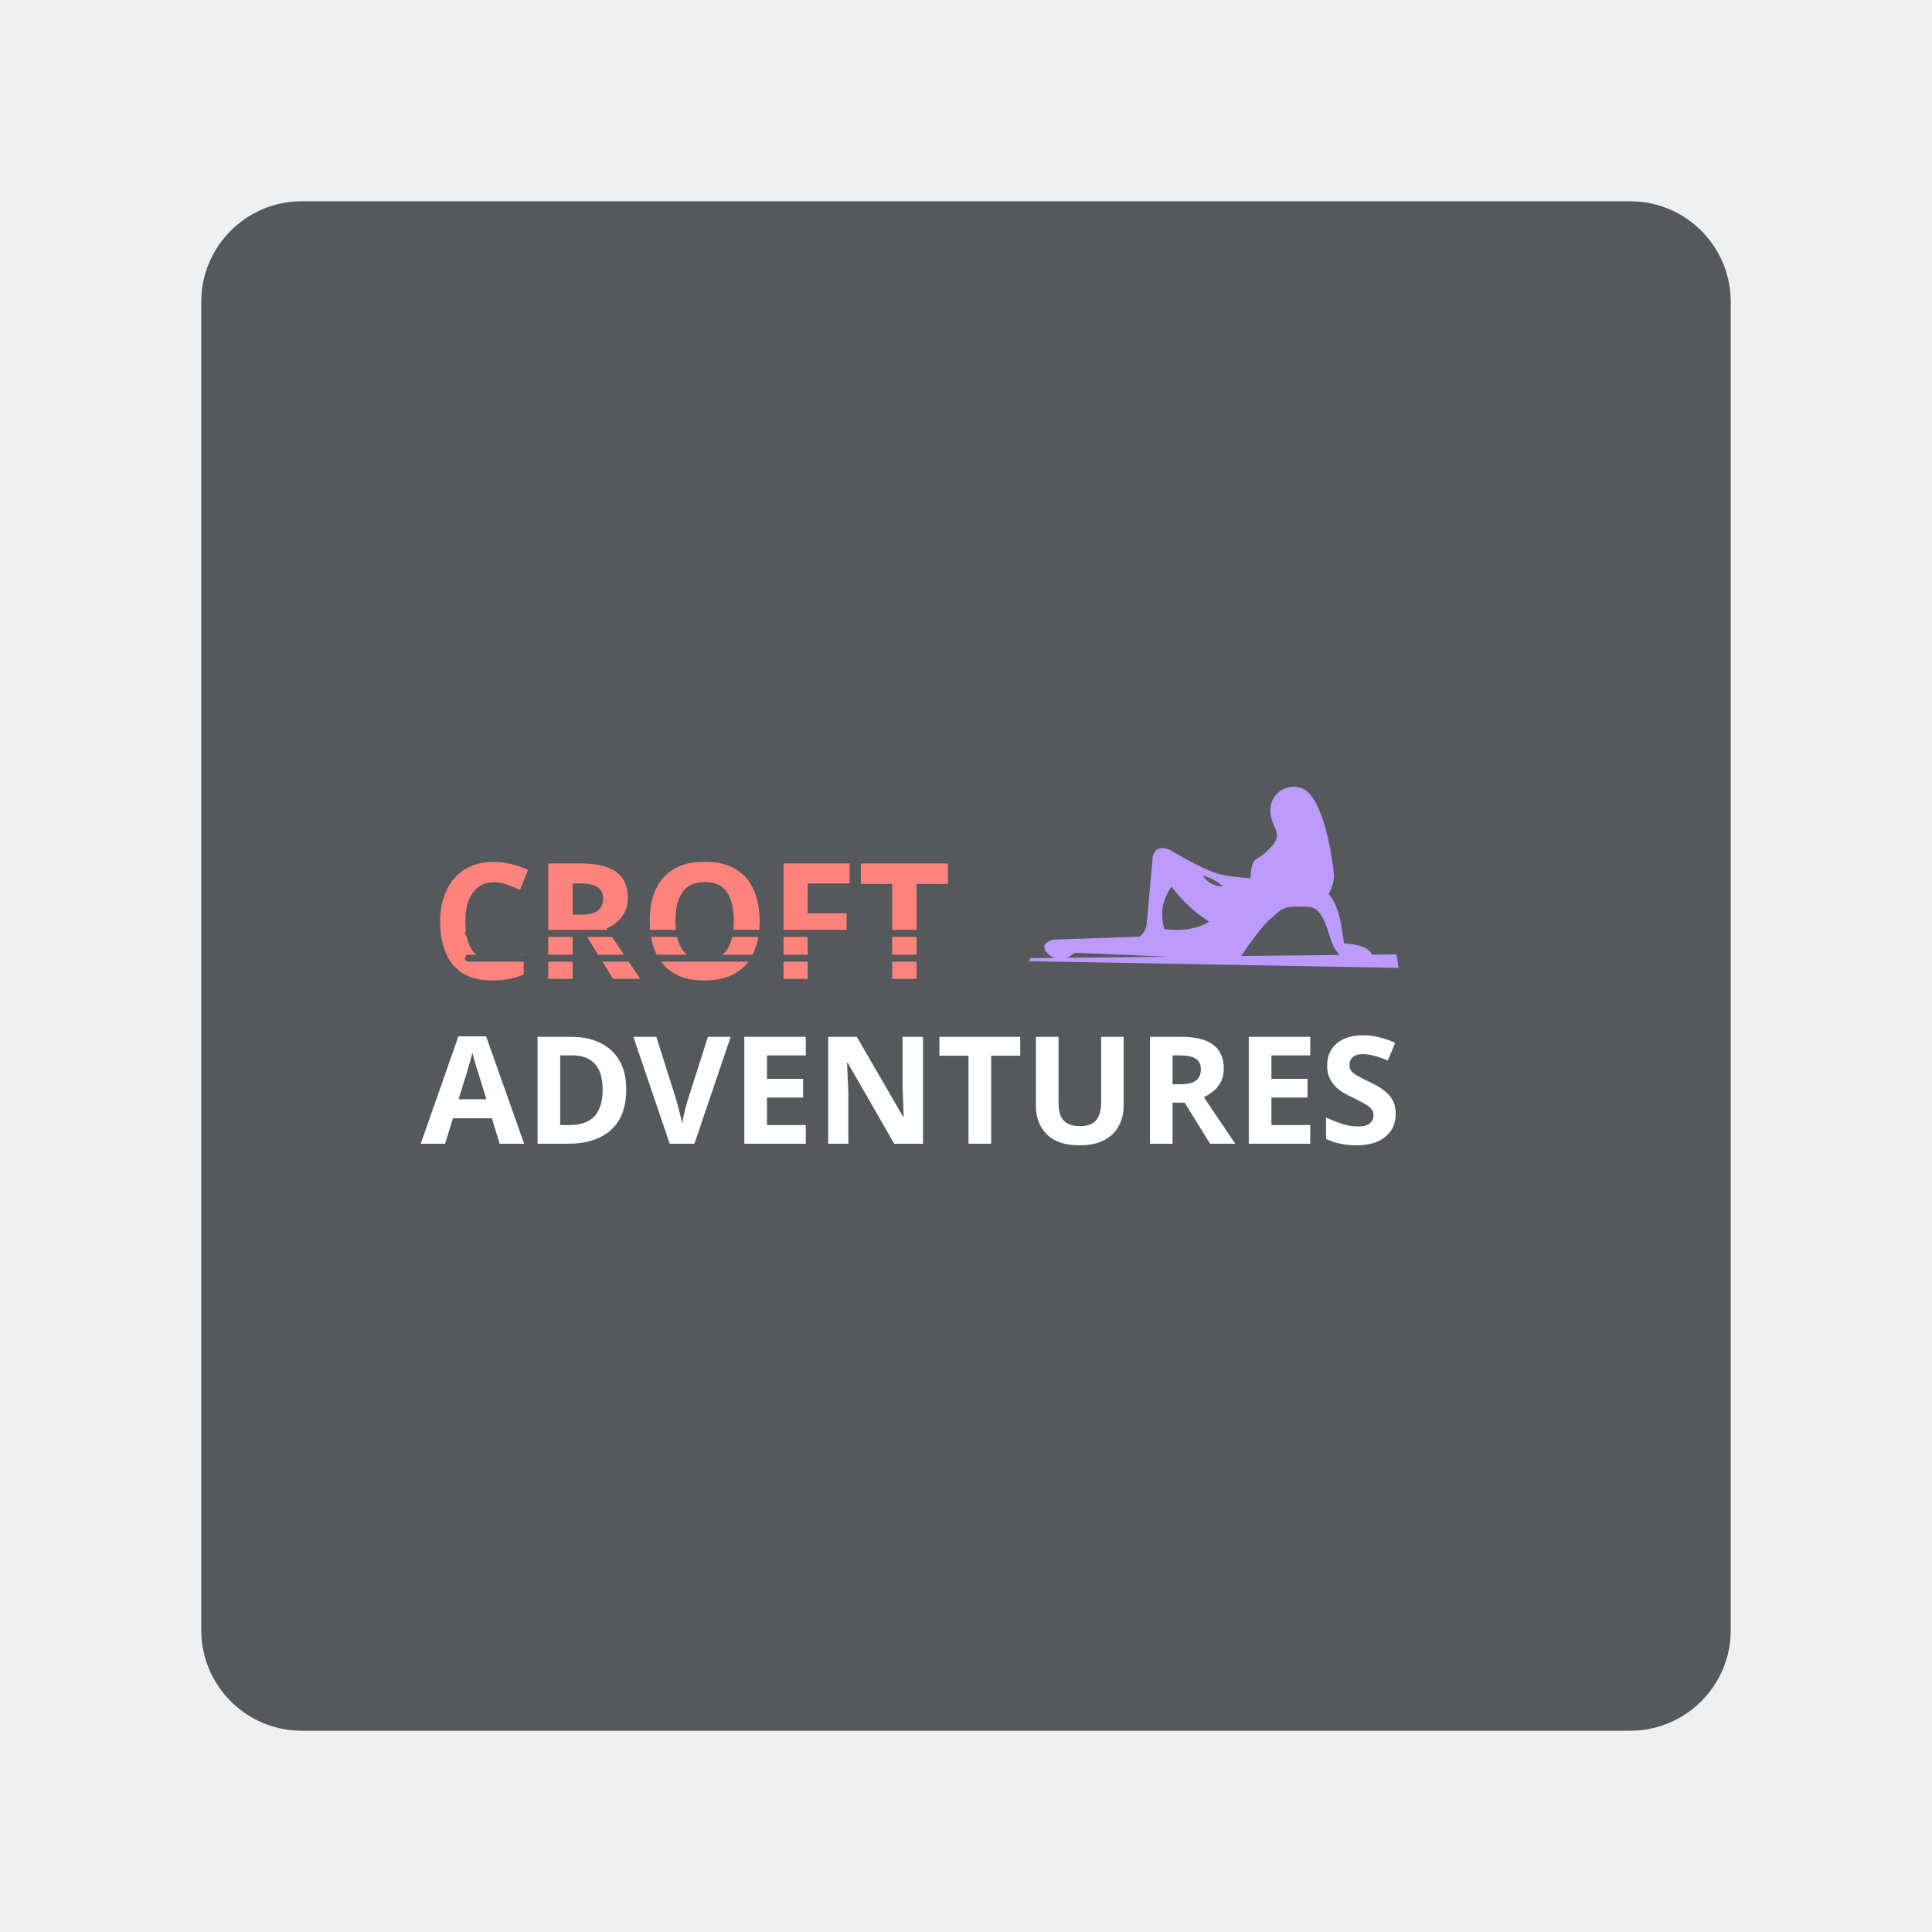
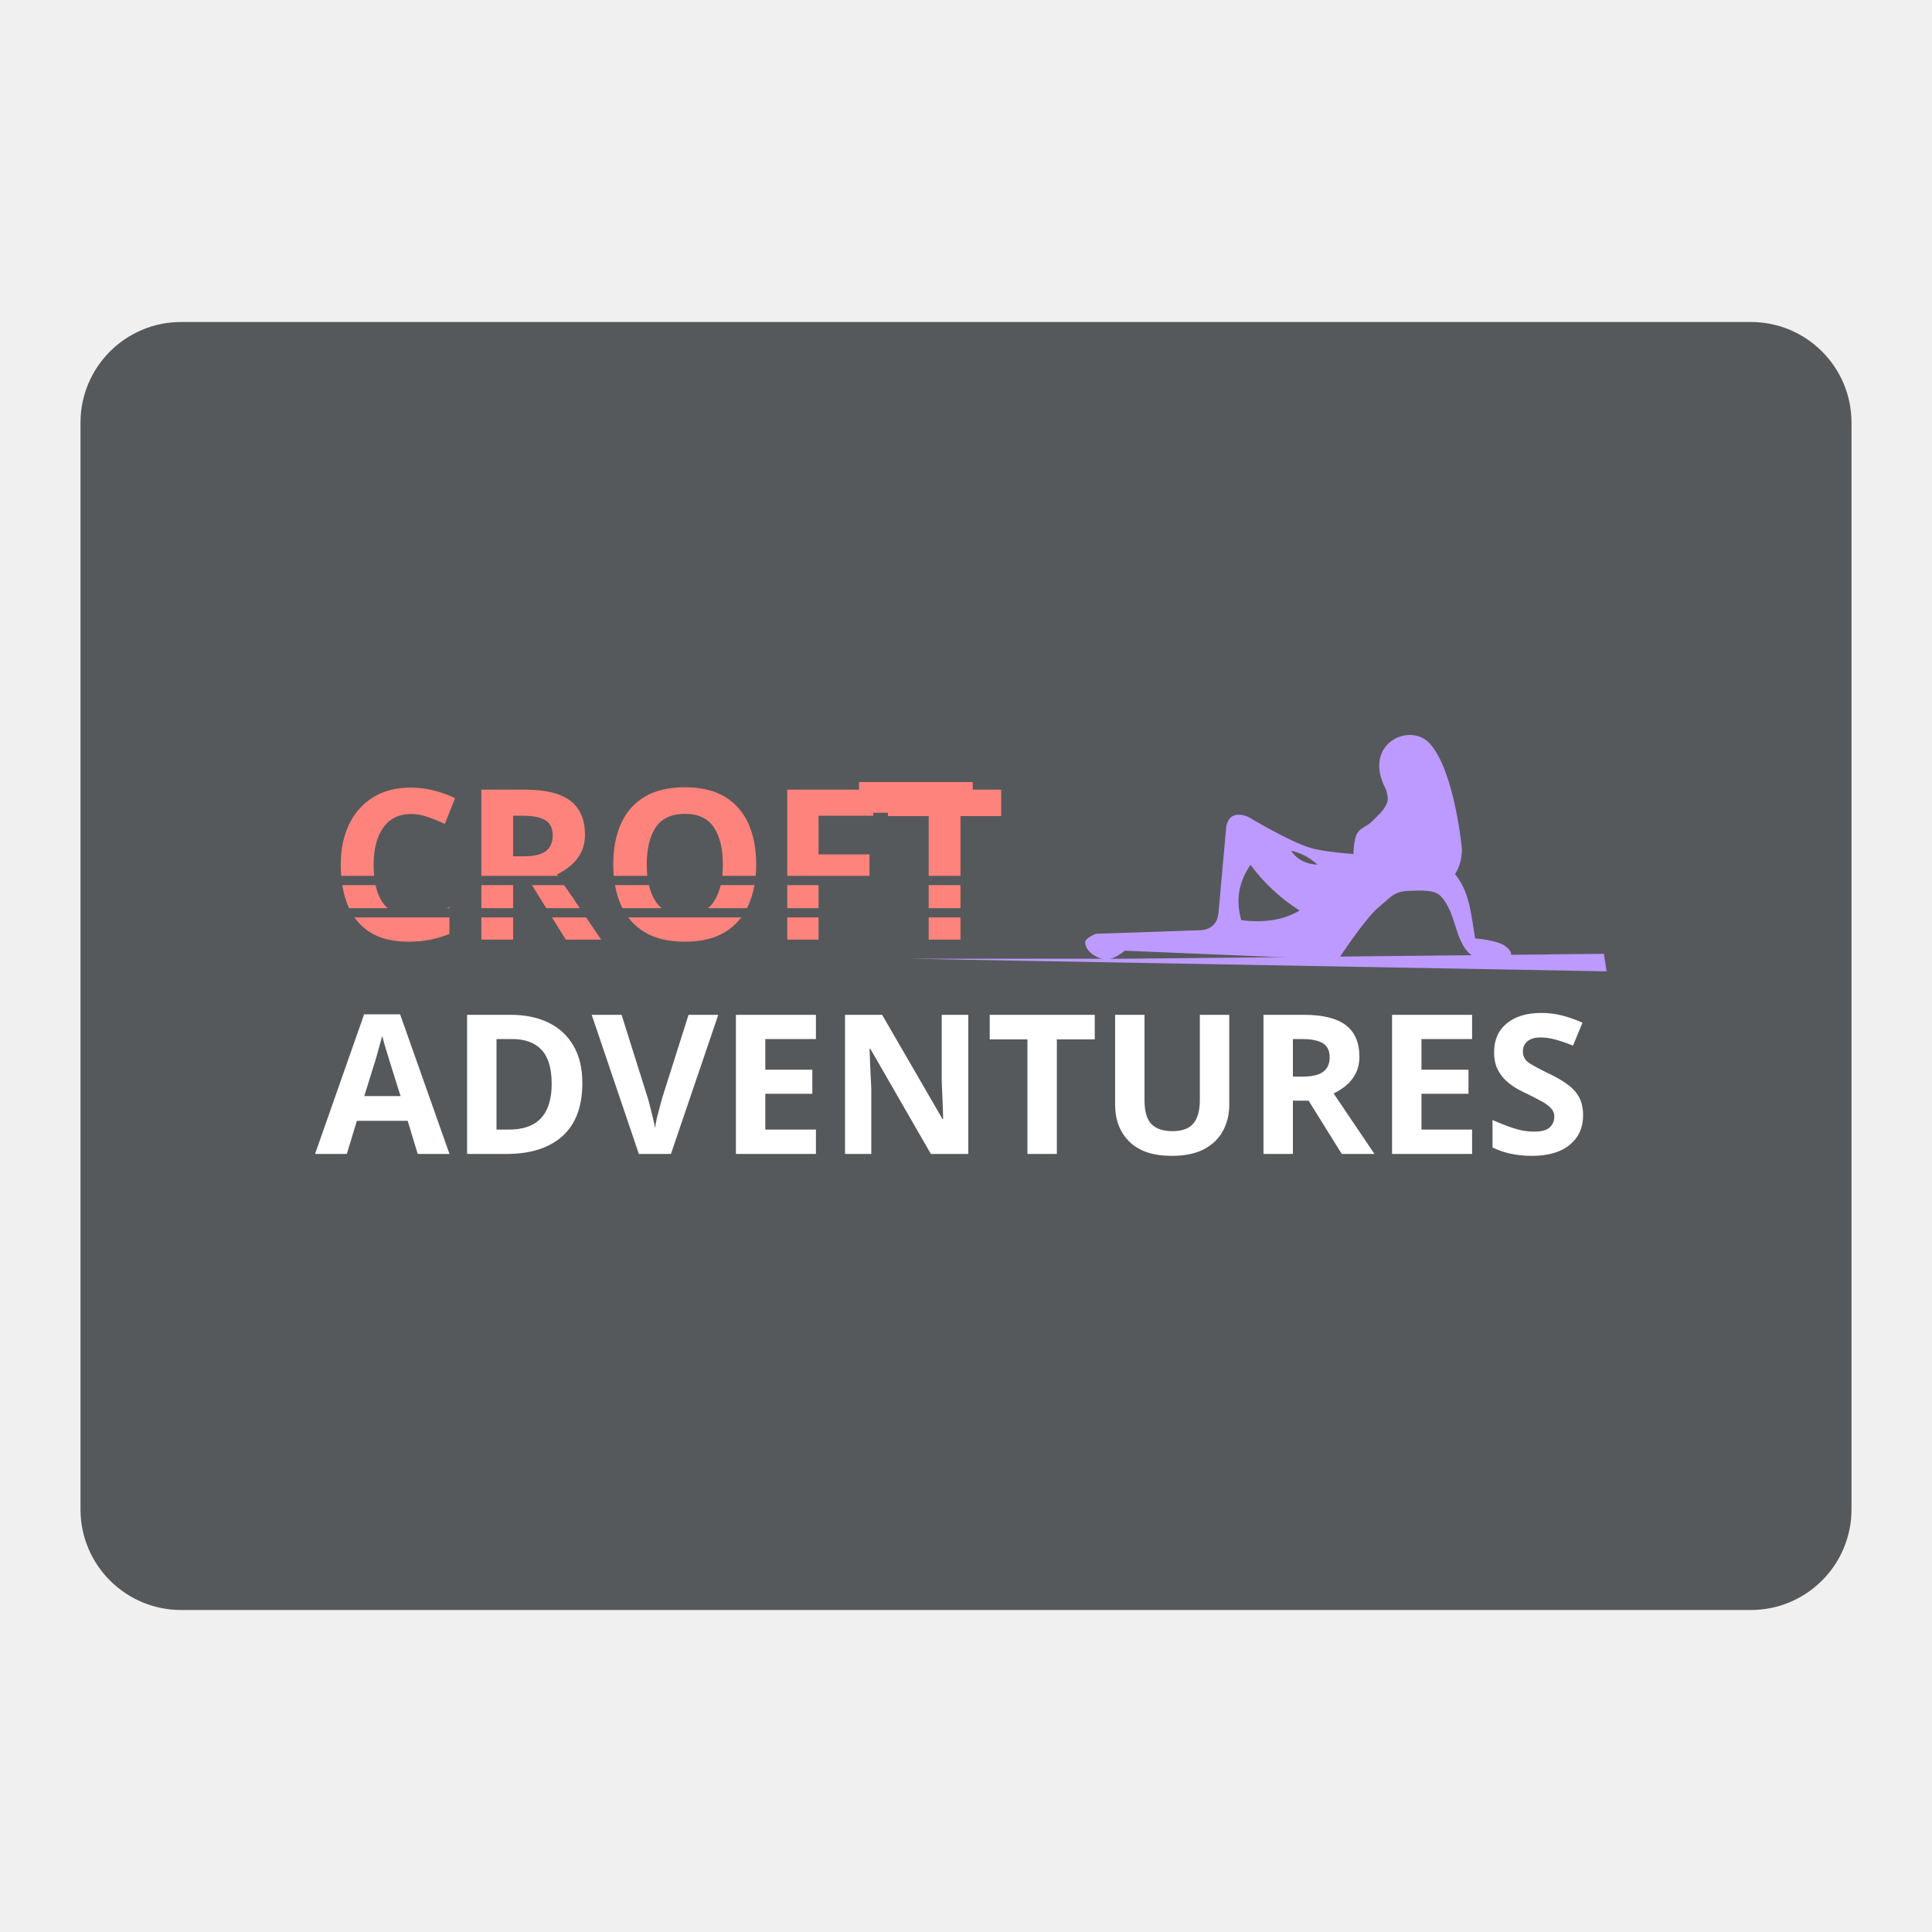
- <svg xmlns="http://www.w3.org/2000/svg" version="1.1" viewBox="0 0 192 192">
-   <rect class="a" x="20" y="20" width="152" height="152" rx="10" style="fill:#56595b" />
-   <path d="m103.78 94.034c0.013-0.351 0.829-0.652 0.829-0.652l8.648-0.296c0.432-0.342 0.669-0.797 0.711-1.362l0.592-6.575c0.19-0.823 0.743-1.06 1.659-0.711 0 0 3.053 1.843 4.739 2.369 1.066 0.333 3.317 0.474 3.317 0.474s0.016-1.135 0.296-1.599c0.247-0.409 0.79-0.548 1.125-0.888 0.455-0.461 1.017-0.914 1.185-1.54 0.077-0.289-0.118-0.888-0.118-0.888-1.868-3.502 1.801-5.175 3.317-3.554 1.933 2.066 2.488 8.115 2.488 8.115-0.01 0.716-0.188 1.347-0.533 1.895 1.153 1.399 1.231 3.201 1.54 4.916 0 0 1.676 0.113 2.31 0.592 0.219 0.165 0.546 0.47 0.415 0.711-0.445 0.815-1.974 0.573-2.784 0.118-1.545-0.867-1.263-3.26-2.572-4.651-0.48-0.511-1.531-0.427-2.41-0.4-1.174 0.035-1.407 0.493-2.298 1.226-1.058 0.869-3.13 4.032-3.13 4.032l-16.302-0.68c-0.375 0.306-1.033 0.753-1.599 0.652-0.633-0.114-1.446-0.661-1.422-1.303z" style="fill:#bd9aff;stroke-linejoin:round;stroke-width:7.042" />
-   <path d="m116.42 88.102c-0.907 1.298-1.145 2.708-0.712 4.23 1.766 0.23 3.253-0.014 4.46-0.733-1.473-0.942-2.722-2.108-3.748-3.497z" style="fill:#56595b;stroke-linejoin:round;stroke-width:7.042" />
-   <path d="m119.52 87.03c0.454 0.673 1.125 1.031 2.014 1.072-0.573-0.535-1.244-0.893-2.014-1.072z" style="fill:#56595b;stroke-linejoin:round;stroke-width:7.042" />
-   <path d="m138.78 94.845-36.781 0.38h-16.159l53.149 0.96z" style="fill:#bd9aff;stroke-linejoin:round;stroke-width:7.042" />
-   <text x="74.927" y="97.281" style="fill:#ff837d;font-family:Now;font-size:16.058px;font-weight:bold;stroke-linejoin:round;stroke-width:5.474;text-align:center;text-anchor:middle" xml:space="preserve">
-     <tspan x="74.927" y="97.281" style="stroke-width:5.474">CROFT</tspan>
-   </text>
-   <path d="m46.56 92.76h55.44" style="fill:#ff837d;stroke-linecap:round;stroke-linejoin:round;stroke-width:.704;stroke:#56595b" />
-   <path d="m46.56 95.225h55.44" style="fill:#ff837d;stroke-linecap:round;stroke-linejoin:round;stroke-width:.704;stroke:#56595b" />
-   <text x="96.359" y="113.662" style="fill:#ffffff;font-family:Now;font-size:14.886px;font-weight:bold;stroke-linecap:round;stroke-linejoin:round;stroke-width:.507;text-align:center;text-anchor:middle" xml:space="preserve">
-     <tspan x="96.359" y="113.662" style="stroke-width:.507">ADVENTURES</tspan>
-   </text>
+ <svg xmlns="http://www.w3.org/2000/svg" id="a" viewBox="0 0 192 192">
+   <g id="b">
+     <g id="c">
+       <rect x="8" y="32" width="176" height="128" rx="10" ry="10" style="fill:#56595b; isolation:isolate;" />
+       <path d="M107.84,93.65c.02-.46,1.08-.85,1.08-.85l10.42-.36c.66-.02,1.31-.38,1.57-.99.1-.25.17-.52.19-.81l.77-8.55c.25-1.07.97-1.38,2.16-.92,0,0,3.97,2.4,6.16,3.08,1.39.43,4.31.62,4.31.62,0,0,.02-1.48.39-2.08.32-.53,1.03-.71,1.46-1.16.59-.6,1.32-1.19,1.54-2,.1-.38-.15-1.16-.15-1.16-2.43-4.55,2.34-6.73,4.31-4.62,2.51,2.69,3.24,10.55,3.24,10.55-.01.93-.24,1.75-.69,2.47,1.5,1.82,1.6,4.16,2,6.39,0,0,2.18.15,3,.77.28.21.71.61.54.92-.58,1.06-2.57.75-3.62.15-2.01-1.13-1.64-4.24-3.35-6.05-.62-.66-1.99-.55-3.13-.52-1.53.05-1.83.64-2.99,1.59-1.38,1.13-4.07,5.24-4.07,5.24l-21.2-.88c-.49.4-1.34.98-2.08.85-.82-.15-1.88-.86-1.85-1.69h0Z" style="fill:#bd9aff;" />
+       <path d="M124.28,85.94c-1.18,1.69-1.49,3.52-.93,5.5,2.3.3,4.23-.02,5.8-.95-1.92-1.23-3.54-2.74-4.88-4.55h0Z" style="fill:#56595b;" />
+       <path d="M128.31,84.54c.59.88,1.46,1.34,2.62,1.39-.74-.7-1.62-1.16-2.62-1.39Z" style="fill:#56595b;" />
+       <path d="M159.4,94.79l-47.84.49h-21.02l69.12,1.25-.27-1.74Z" style="fill:#bd9aff;" />
+       <g style="isolation:isolate;">
+         <text transform="translate(32.66 93.38)" style="fill:#ff837d; font-family:Now-Bold, Now; font-size:20.88px; font-weight:700; isolation:isolate;">
+           <tspan x="0" y="0">CROFT</tspan>
+         </text>
+       </g>
+       <path d="M33.25,87.5h70.24" style="fill:#ff837d; stroke:#56595b; stroke-linecap:round; stroke-linejoin:round; stroke-width:.92px;" />
+       <path d="M33.25,90.71h70.24" style="fill:#ff837d; stroke:#56595b; stroke-linecap:round; stroke-linejoin:round; stroke-width:.92px;" />
+       <g style="isolation:isolate;">
+         <text transform="translate(31.31 114.68)" style="fill:#fff; font-family:Now-Bold, Now; font-size:19.36px; font-weight:700; isolation:isolate;">
+           <tspan x="0" y="0">ADVENTURES</tspan>
+         </text>
+       </g>
+       <rect x="85.37" y="77.72" width="11.3" height="3.05" style="fill:#ff837d;" />
+     </g>
+   </g>
</svg>
